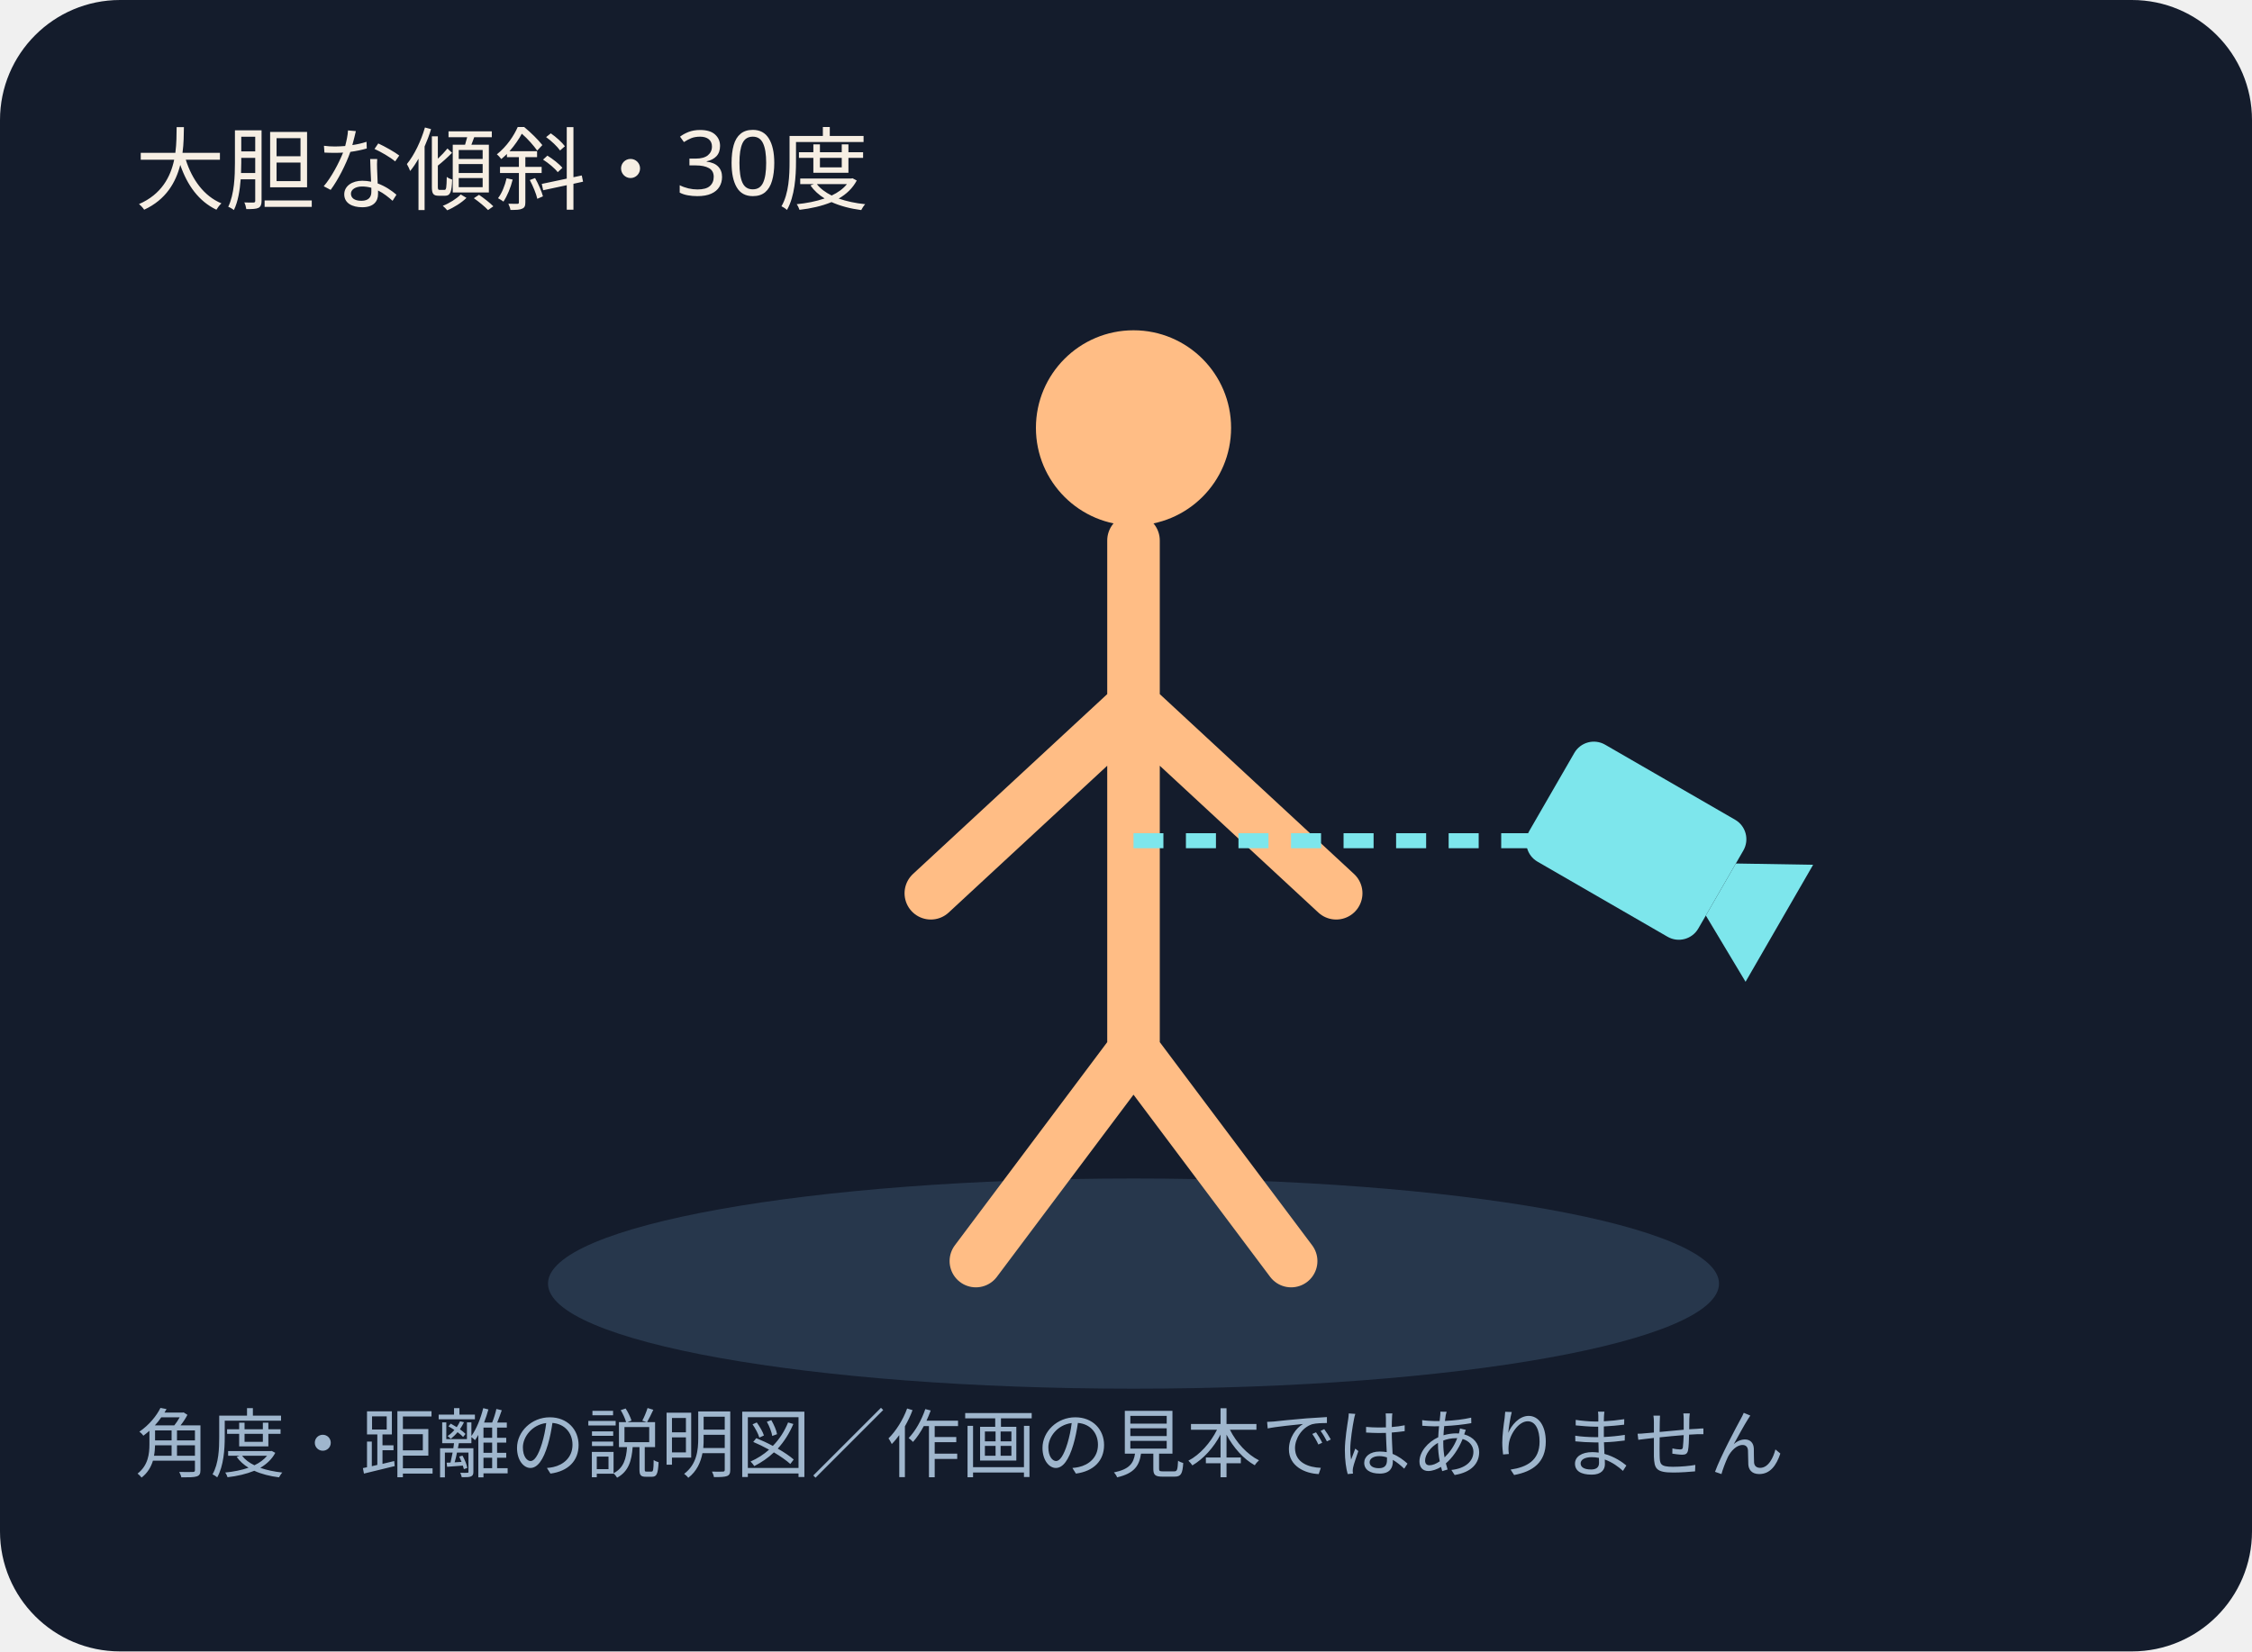
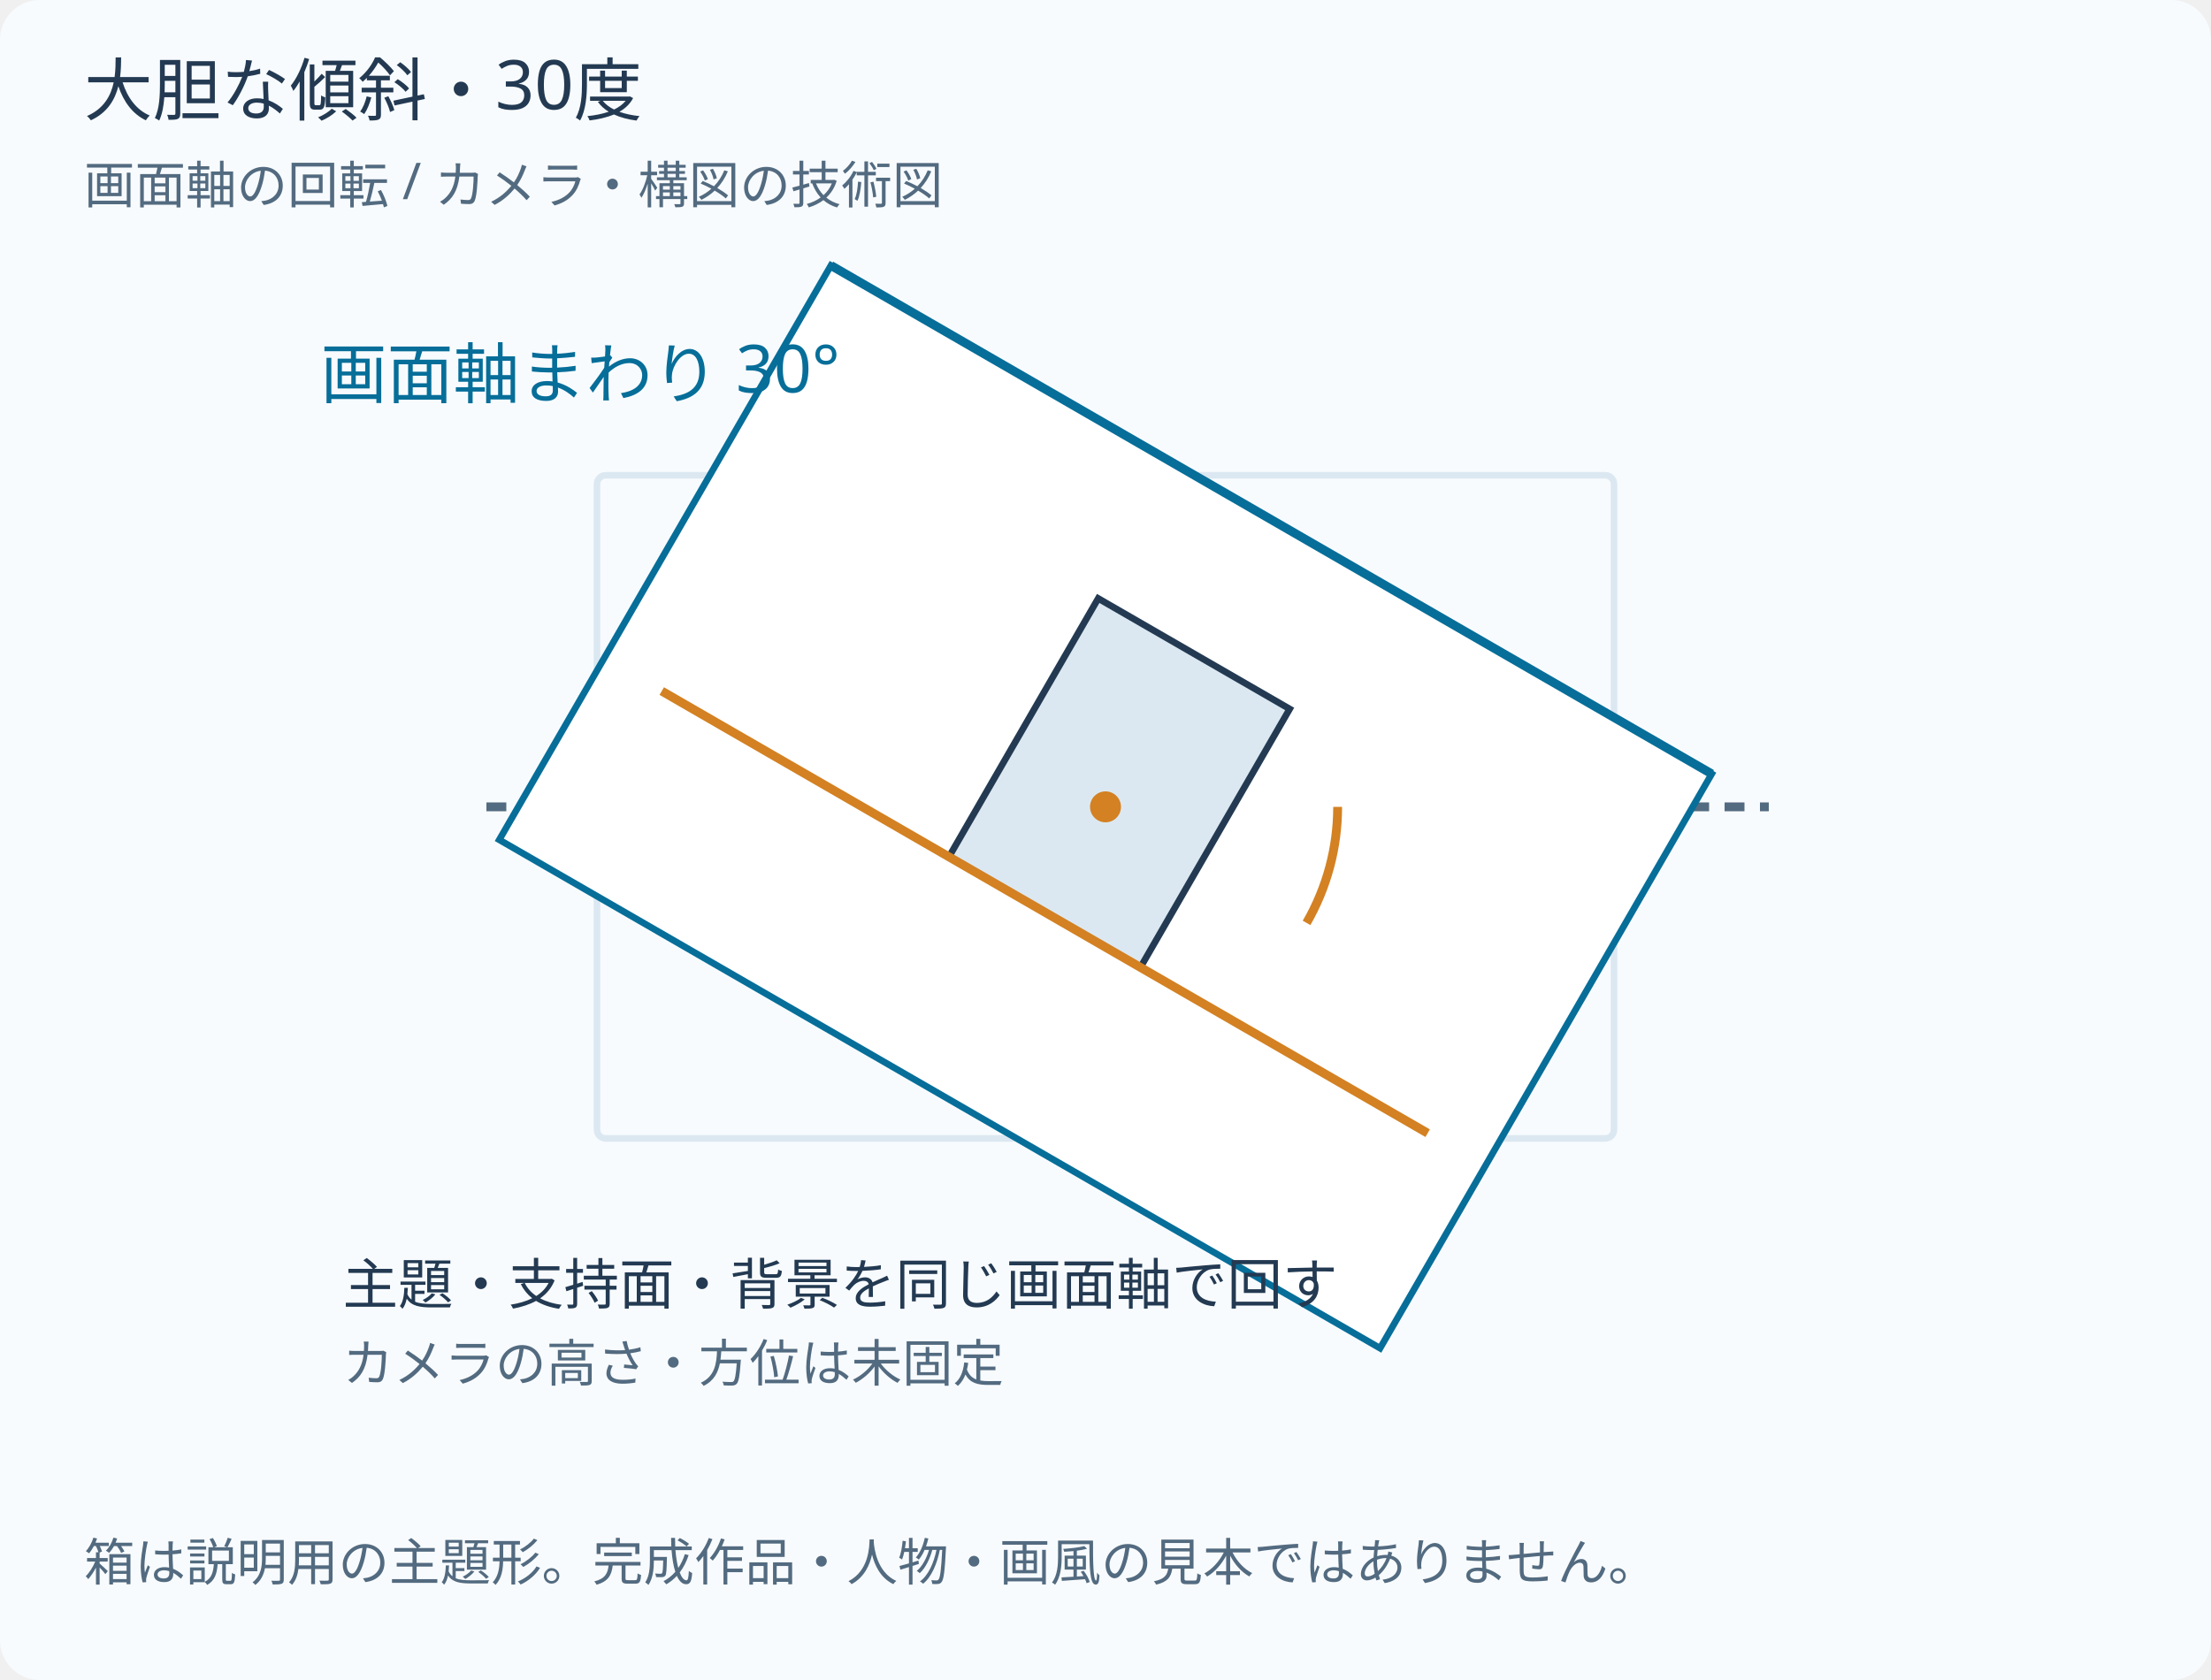
- <svg xmlns="http://www.w3.org/2000/svg" width="600" height="440" viewBox="0 0 300 220">
-   <rect width="300" height="220" rx="16" fill="#141c2c" />
-   <text x="18" y="27" fill="#f6eee3" font-family="sans-serif" font-size="12">大胆な傾斜・30度</text>
-   <ellipse cx="151" cy="171" rx="78" ry="14" fill="#27374c" />
-   <path d="M151 72v68m0-46l-27 25m27-25l27 25m-27 21l-21 28m21-28l21 28" stroke="#ffbd85" stroke-width="7" stroke-linecap="round" fill="none" />
-   <circle cx="151" cy="57" r="13" fill="#ffbd85" />
-   <path d="M217.983 112L151 112" stroke="#7de6ec" stroke-width="2" stroke-dasharray="4 3" />
-   <g transform="translate(204.9828 103) rotate(30 13 9)">
-     <rect width="26" height="18" rx="3" fill="#7de6ec" />
-     <path d="M26 5l9-5v18l-9-5" fill="#7de6ec" />
-   </g>
-   <text x="18" y="196" fill="#9fb6cd" font-family="sans-serif" font-size="10">角度・距離の説明図／作画の見本ではありません</text>
+ <svg xmlns="http://www.w3.org/2000/svg" width="1000" height="760" viewBox="0 0 1000 760" role="img" aria-labelledby="diagram-title diagram-desc" data-diagram-kind="roll">
+   <rect width="1000" height="760" rx="18" fill="#f8fbfe" />
+   <text x="38" y="52" font-size="31" fill="#233a52" text-anchor="start" font-family="sans-serif">大胆な傾斜・30度</text>
+   <text x="38" y="92" font-size="23" fill="#536b80" text-anchor="start" font-family="sans-serif">画面軸の回転 / カメラ・構図の技術図</text>
+   <rect x="270" y="215" width="460" height="300" rx="4" fill="none" stroke="#dce8f1" stroke-width="3" />
+   <line id="unrotated-reference" x1="220" y1="365" x2="800" y2="365" stroke="#536b80" stroke-width="4" stroke-dasharray="9 7" />
+   <polygon id="rotated-frame" points="375.814,120.096 774.186,350.096 624.186,609.904 225.814,379.904" fill="#ffffff" stroke="#066e99" stroke-width="3" />
+   <polygon id="subject-shape" points="496.699,270.718 583.301,320.718 515.801,437.631 429.199,387.631" fill="#dce8f1" stroke="#233a52" stroke-width="3" />
+   <line id="screen-horizontal" x1="299.295" y1="312.631" x2="645.705" y2="512.631" stroke="#d38122" stroke-width="4" />
+   <line id="frame-top-axis" x1="375.814" y1="120.096" x2="774.186" y2="350.096" stroke="#066e99" stroke-width="4" />
+   <circle cx="500" cy="365" r="7" fill="#d38122" />
+   <path d="M605,365A105 105 0 0 1 590.933,417.5" fill="none" stroke="#d38122" stroke-width="4" />
+   <text x="145" y="180" font-size="30" fill="#066e99" text-anchor="start" font-family="sans-serif">画面軸まわり 30°</text>
+   <text x="155" y="590" font-size="25" fill="#233a52" text-anchor="start" font-family="sans-serif">主題・支持面・背景を同じ画面軸で回す</text>
+   <text x="155" y="625" font-size="23" fill="#536b80" text-anchor="start" font-family="sans-serif">カメラの高さ・方位は未固定</text>
+   <text x="38" y="715" font-size="23" fill="#536b80" text-anchor="start" font-family="sans-serif">箱は説明用の主題形。完成作品・人物・画風の見本ではありません。</text>
</svg>
